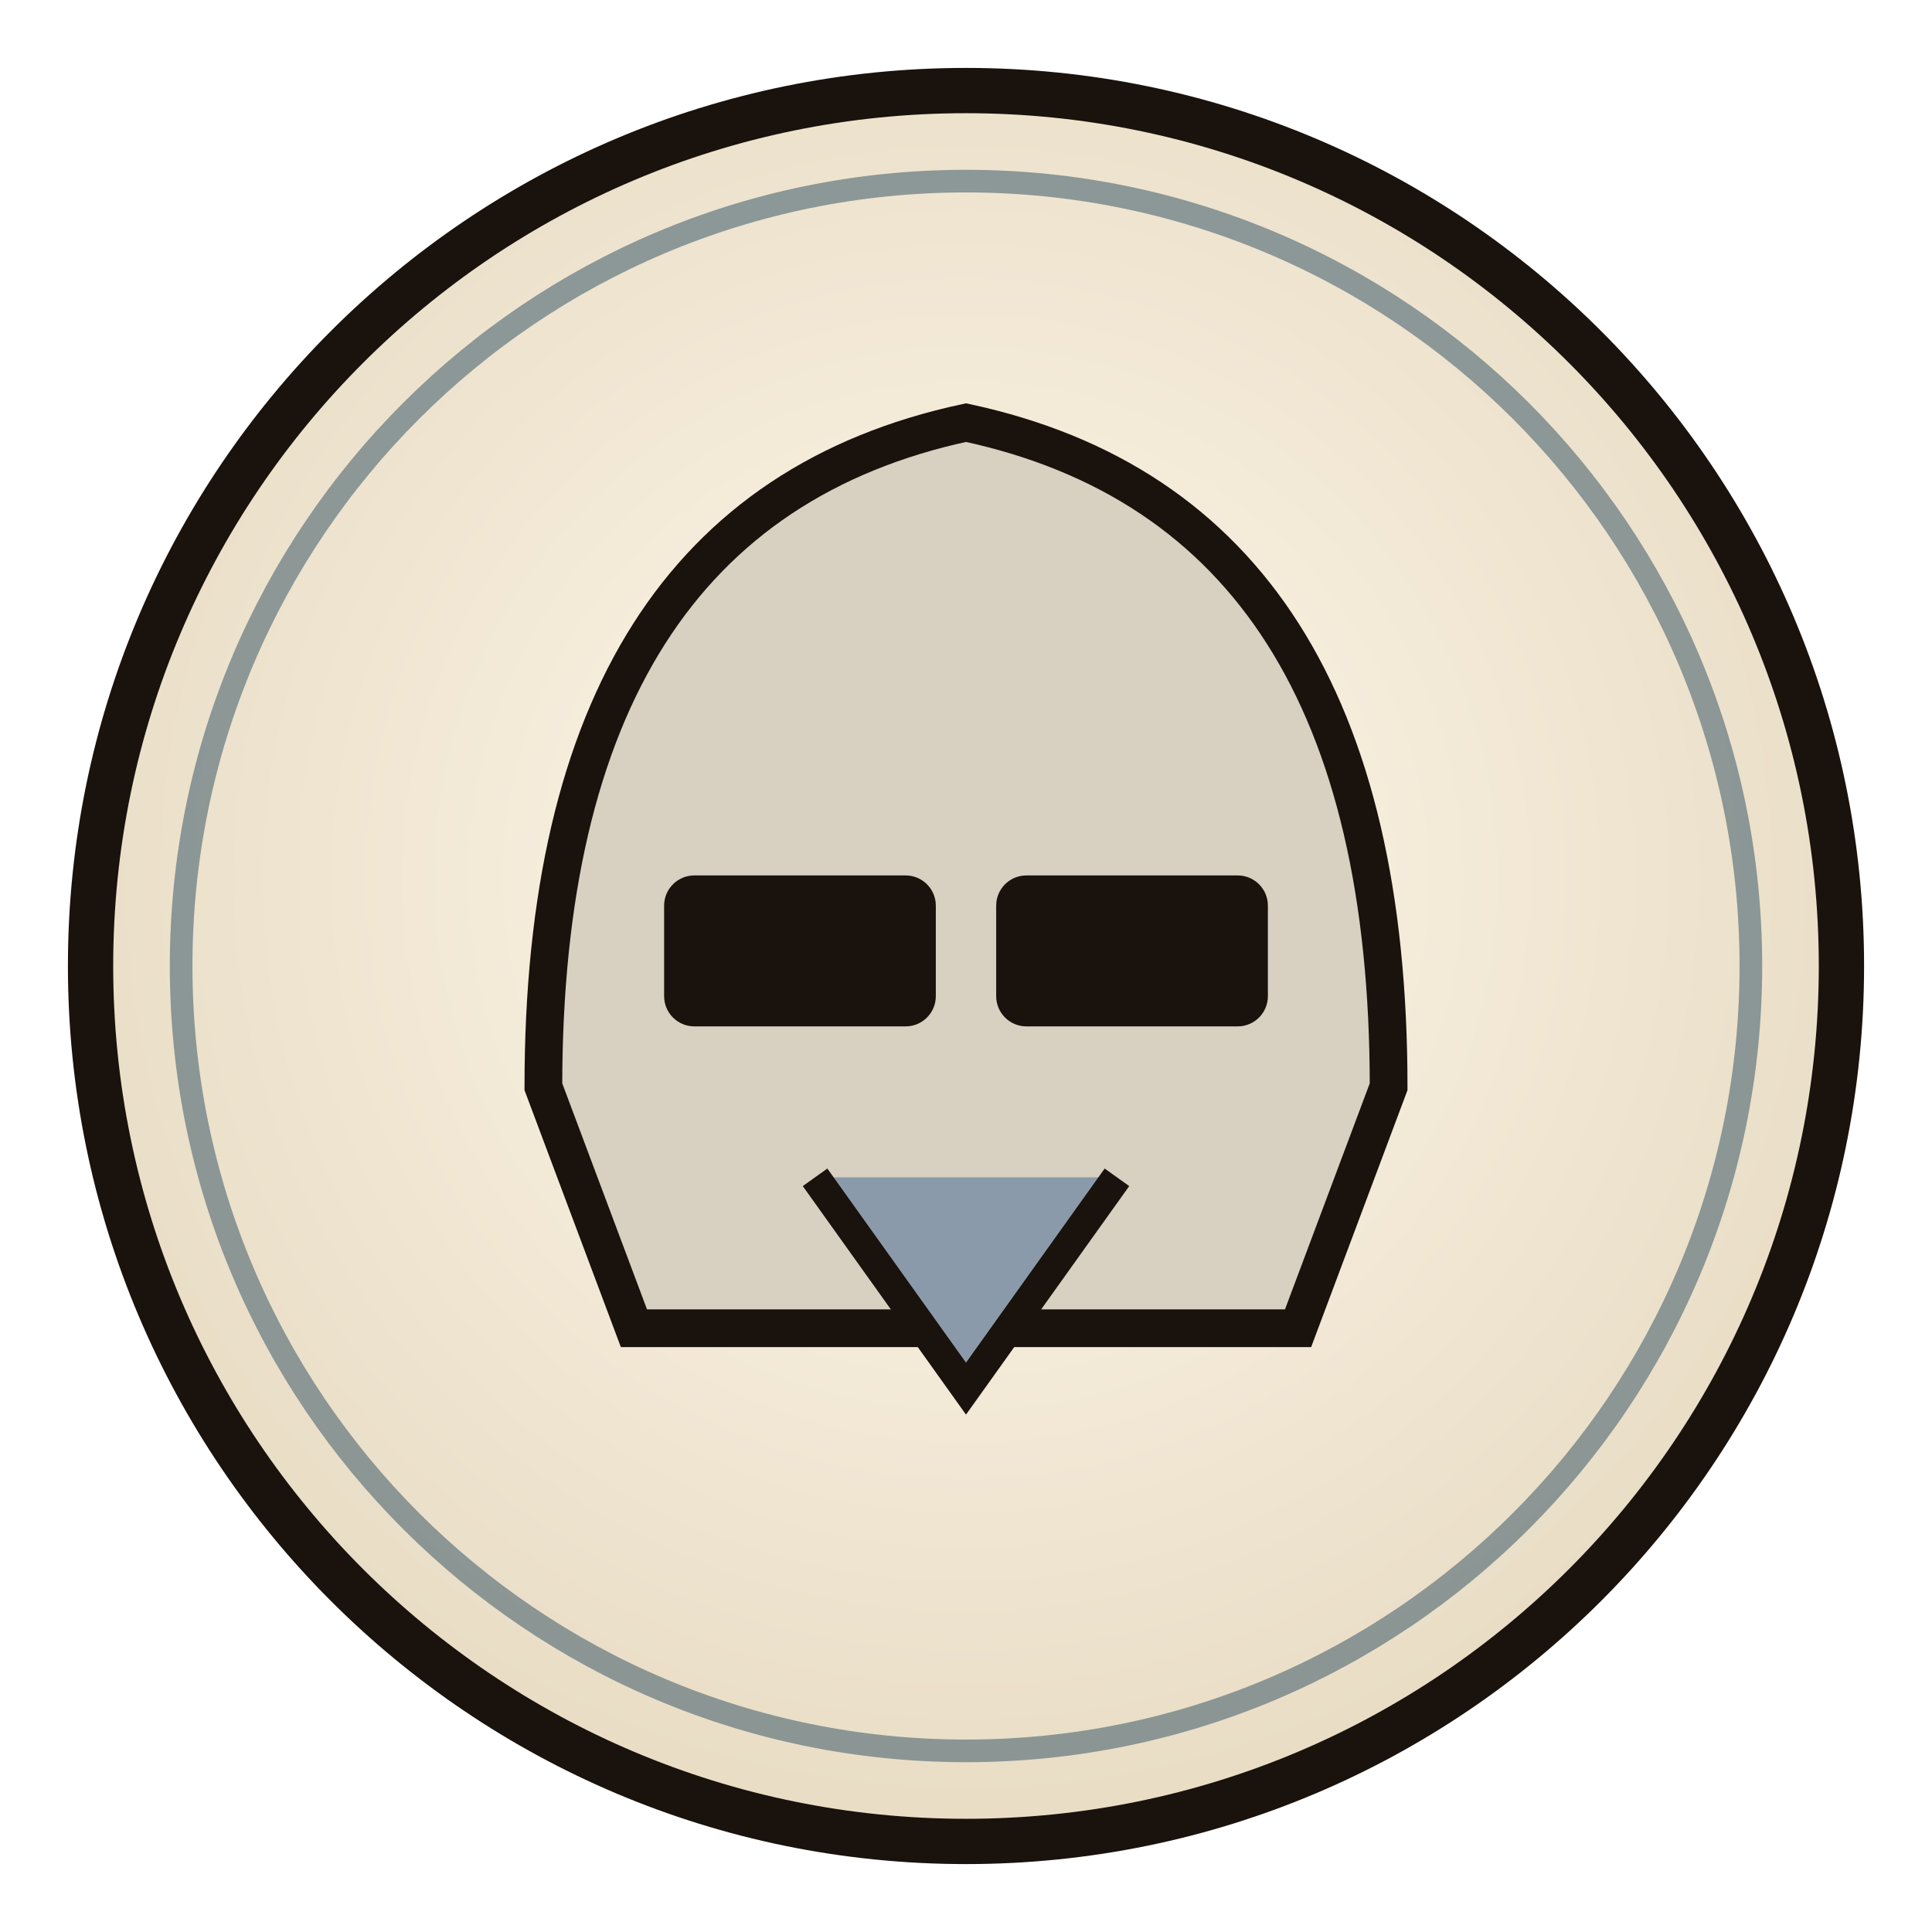
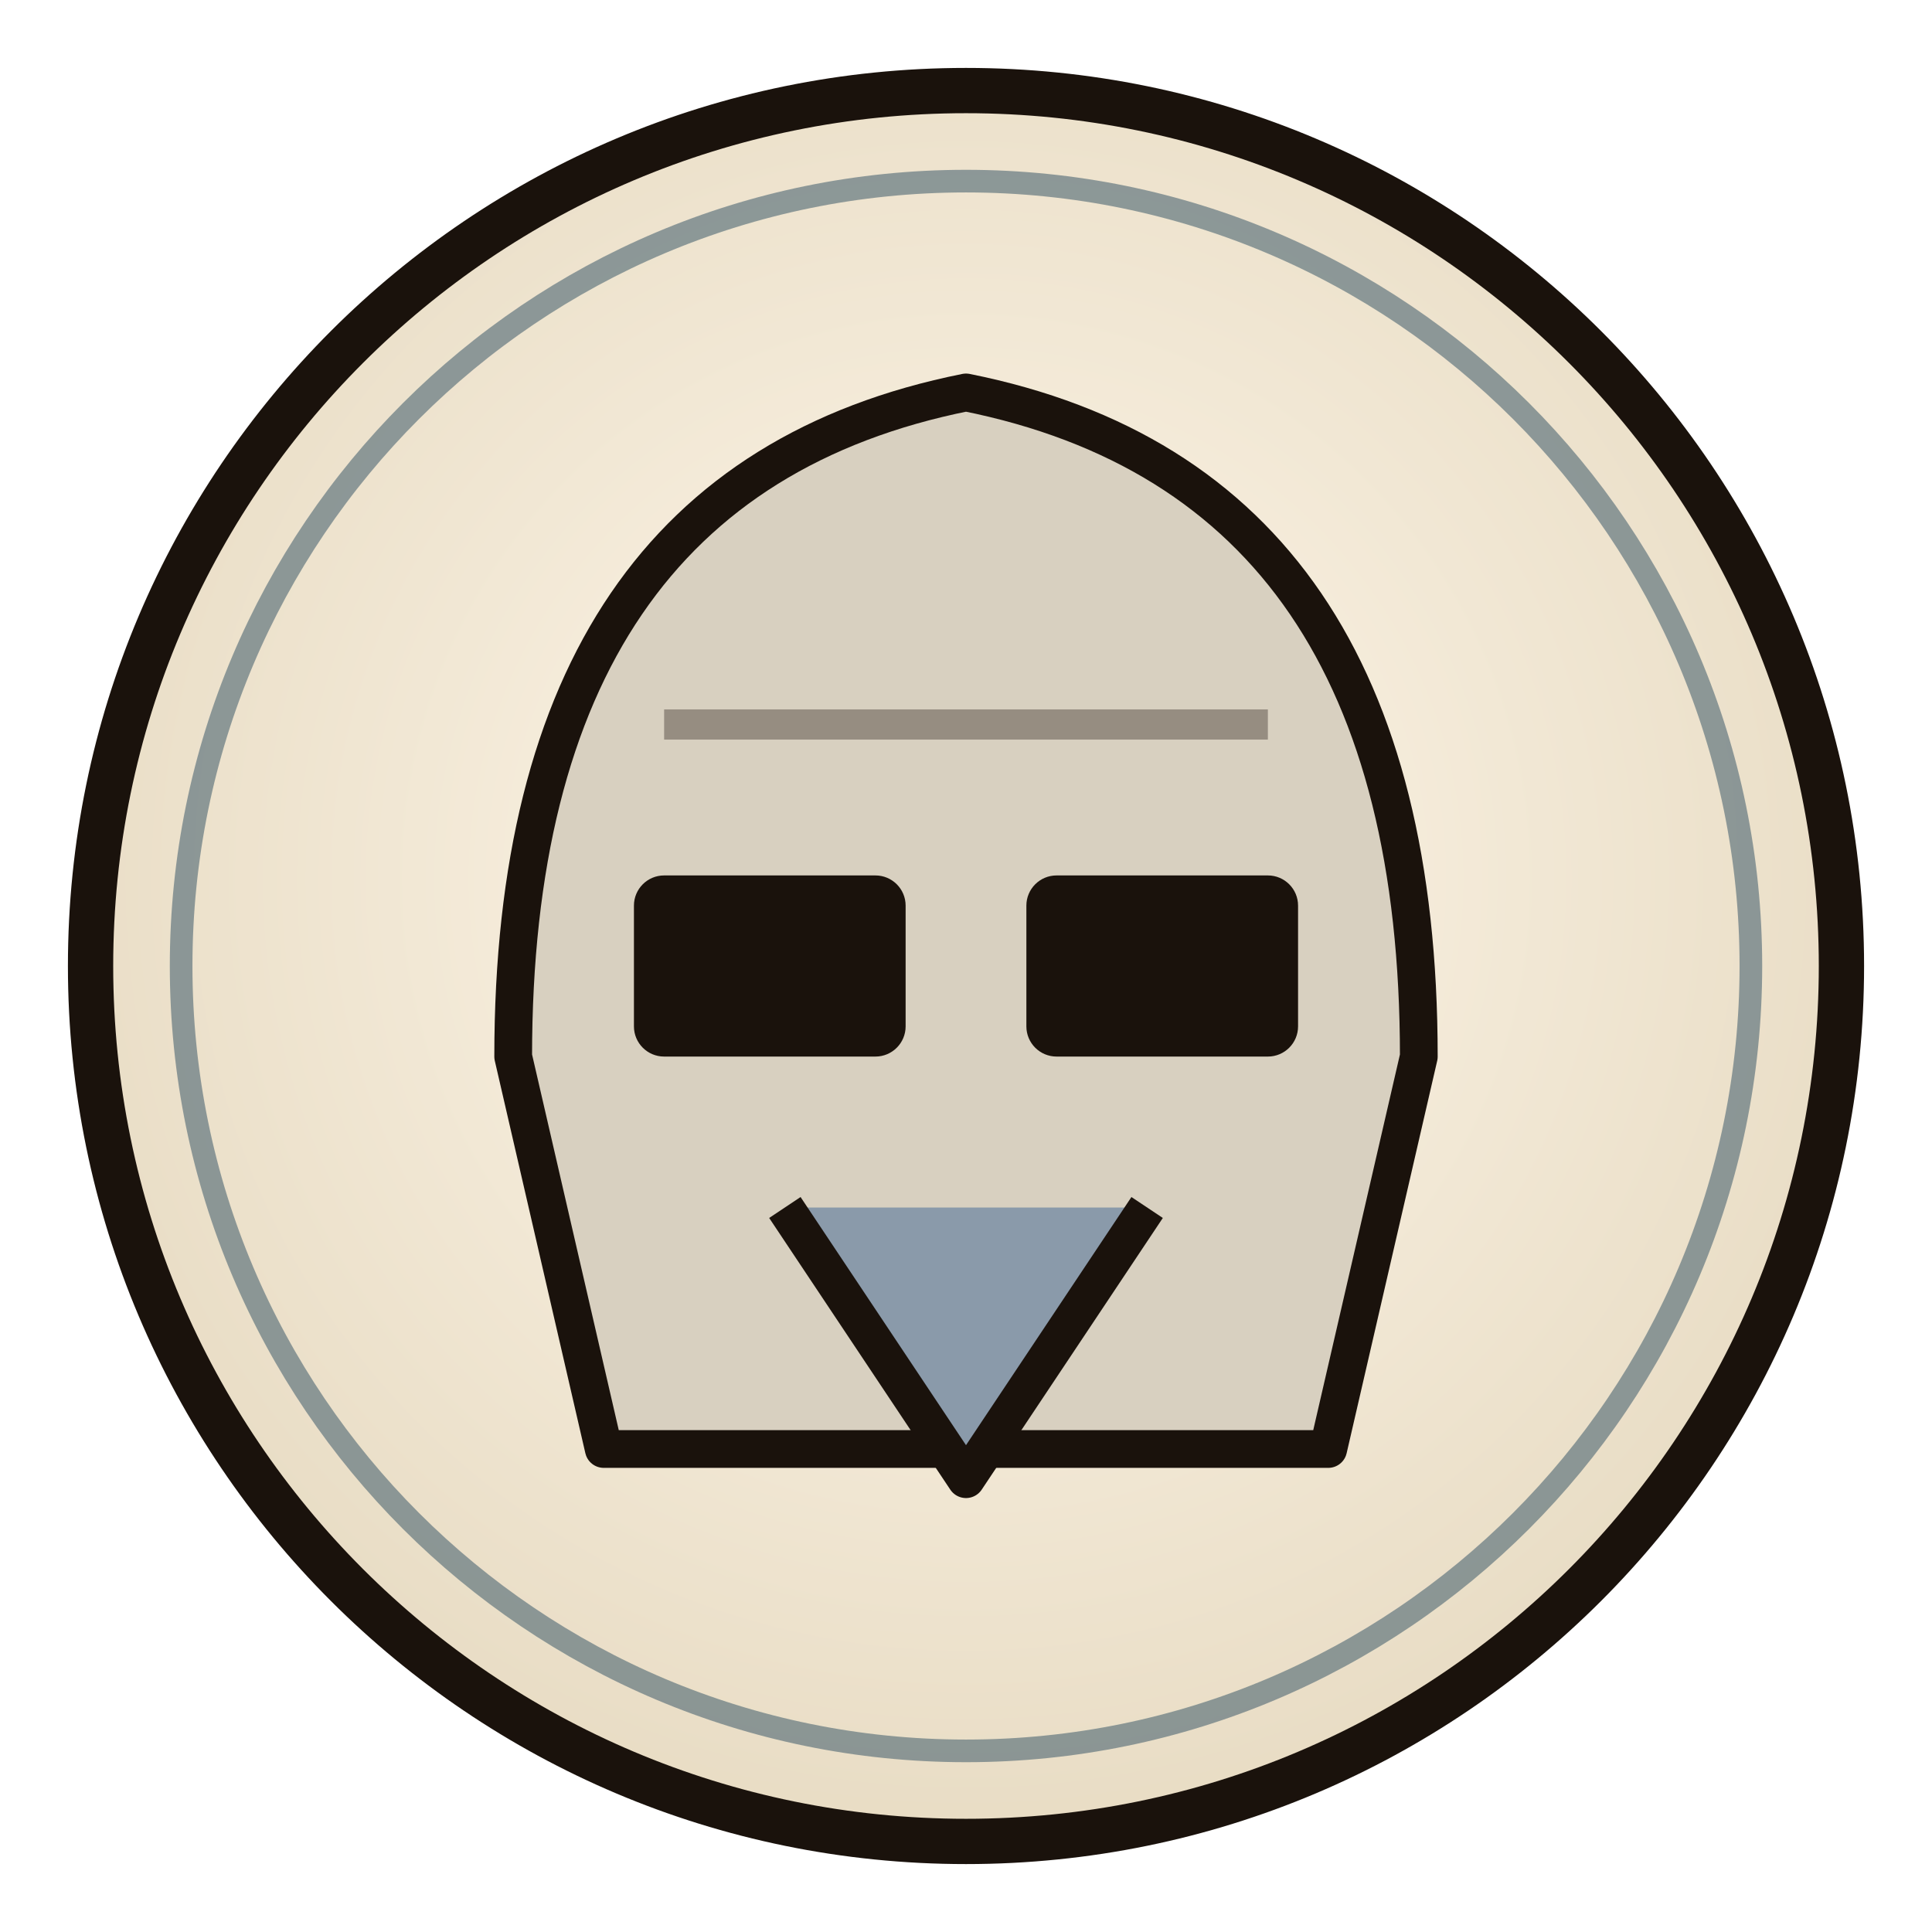
<svg xmlns="http://www.w3.org/2000/svg" width="128" height="128" viewBox="0 0 128 128" fill="none" role="img" aria-label="Pale-Host Helm">
  <defs>
-     <radialGradient id="g2467759" cx="50%" cy="45%" r="55%">
+     <radialGradient id="gdtpalehosthelm" cx="50%" cy="45%" r="55%">
      <stop offset="0%" stop-color="#fff8ec" />
      <stop offset="100%" stop-color="#e8dcc4" />
    </radialGradient>
  </defs>
-   <circle cx="64" cy="64" r="58" fill="url(#g2467759)" stroke="#1a120c" stroke-width="3" />
+   <circle cx="64" cy="64" r="58" fill="url(#gdtpalehosthelm)" stroke="#1a120c" stroke-width="3" />
  <circle cx="64" cy="64" r="52" fill="none" stroke="#3d5a6a" stroke-width="1.5" opacity="0.55" />
-   <path d="M36 72 Q36 34 64 28 Q92 34 92 72 L86 88 L42 88 Z" fill="#d8d0c0" stroke="#1a120c" stroke-width="2.5" />
-   <rect x="44" y="58" width="18" height="10" rx="2" fill="#1a120c" />
-   <rect x="66" y="58" width="18" height="10" rx="2" fill="#1a120c" />
-   <path d="M54 78 L64 92 L74 78" fill="#8a9aaa" stroke="#1a120c" stroke-width="2" />
+   <path d="M34 70 Q34 32 64 26 Q94 32 94 70 L88 96 L40 96 Z" fill="#d8d0c0" stroke="#1a120c" stroke-width="2.5" stroke-linejoin="round" />
+   <rect x="42" y="58" width="18" height="12" rx="2" fill="#1a120c" />
+   <rect x="68" y="58" width="18" height="12" rx="2" fill="#1a120c" />
+   <path d="M52 80 L64 98 L76 80" fill="#8a9aaa" stroke="#1a120c" stroke-width="2.5" stroke-linejoin="round" />
+   <path d="M44 48 L84 48" stroke="#1a120c" stroke-width="2" opacity="0.35" />
</svg>
